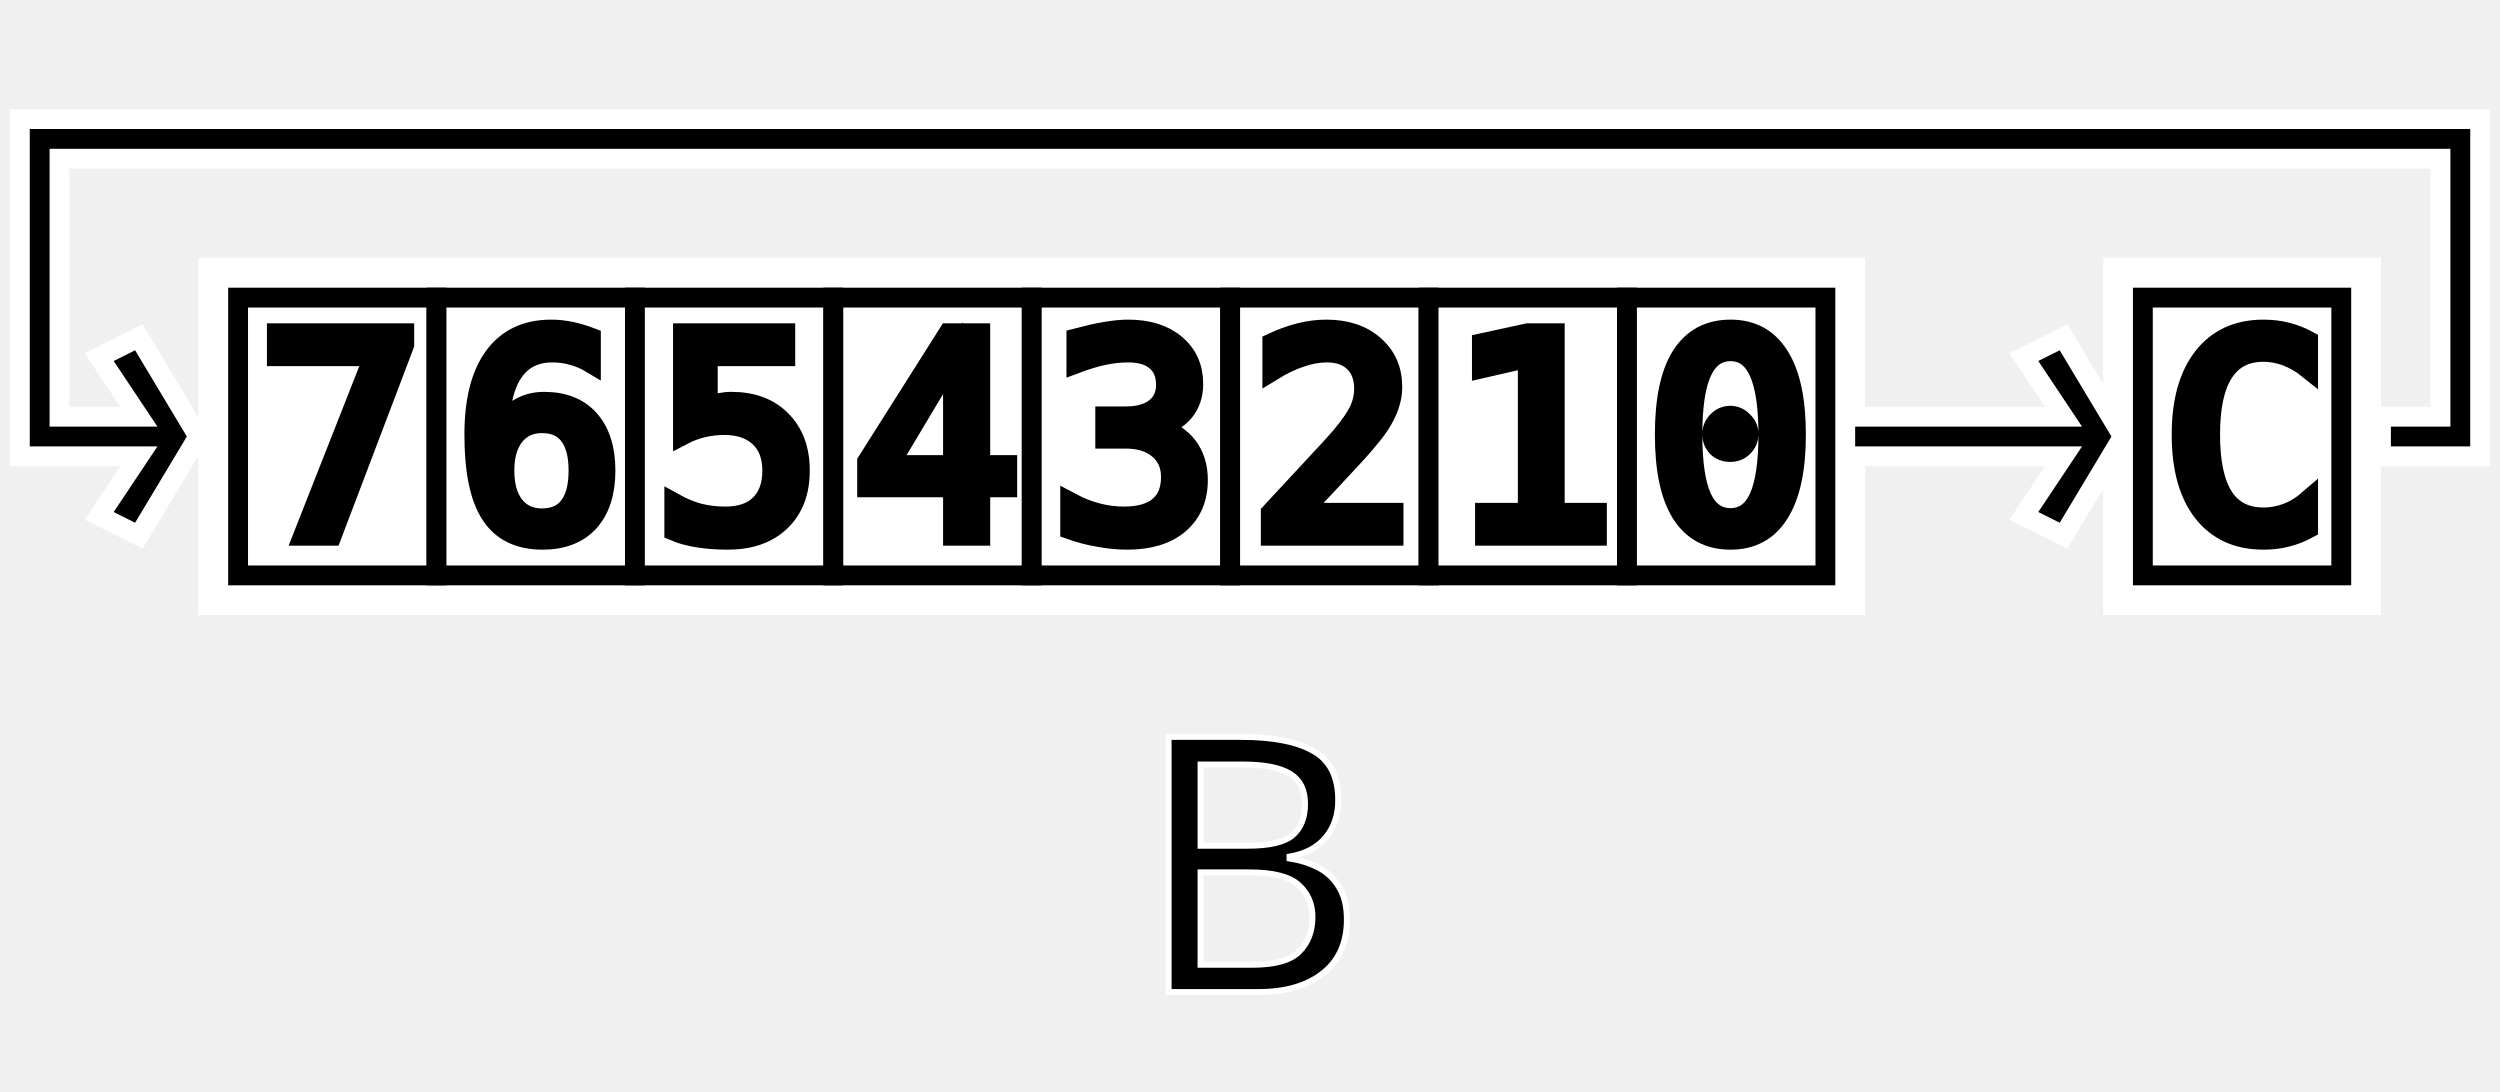
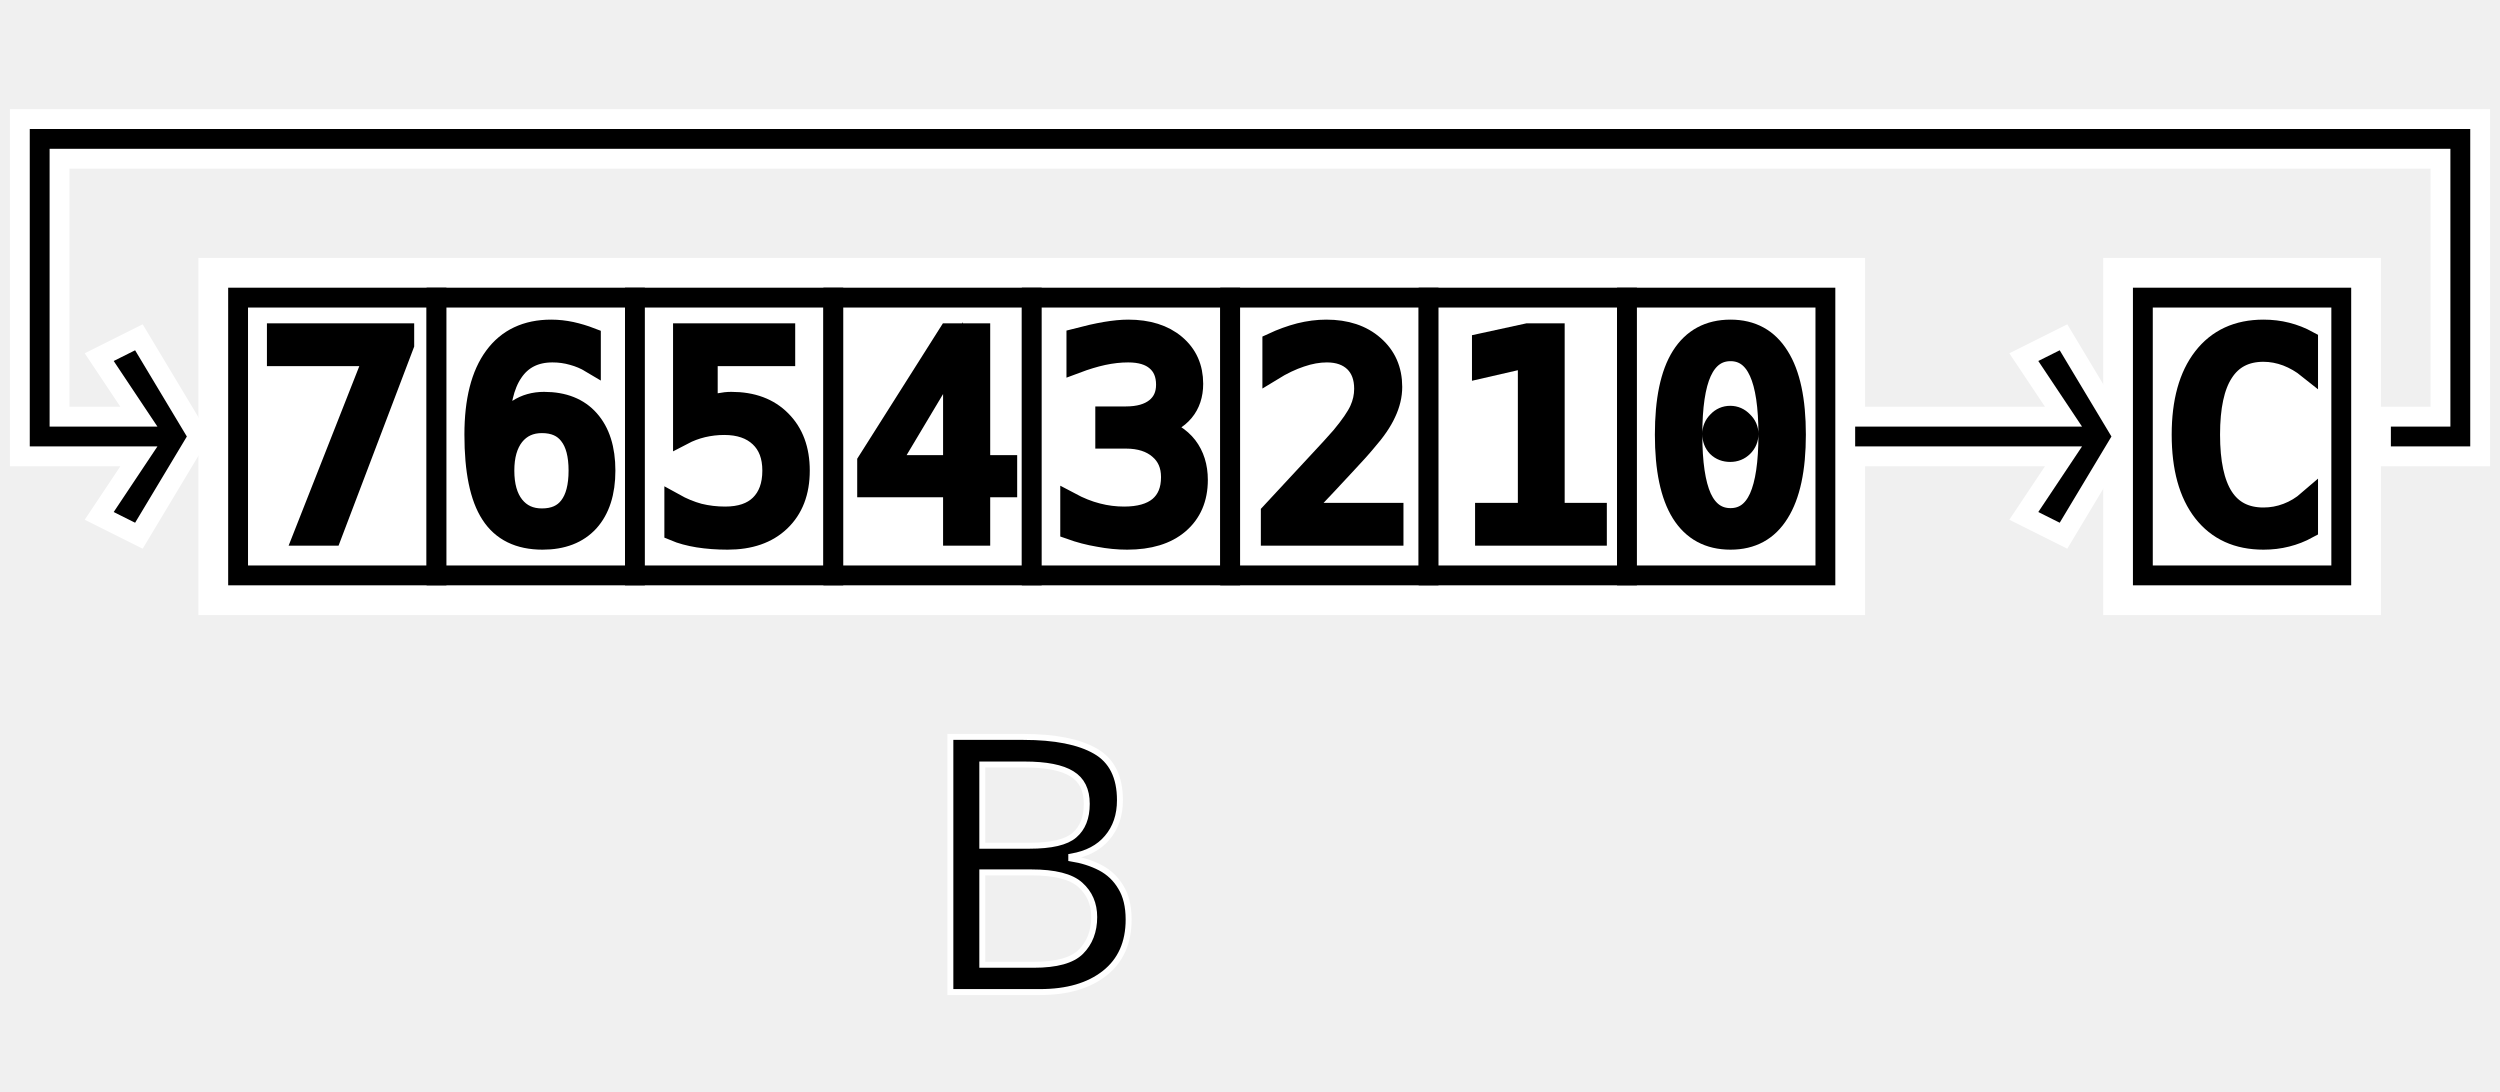
<svg xmlns="http://www.w3.org/2000/svg" width="126" height="55">
  <svg width="126" height="44">
    <g fill="white" stroke-width="0">
      <rect x="10" y="13" width="84" height="18" />
      <rect x="106" y="13" width="14" height="18" />
    </g>
    <g stroke="white" fill="black" stroke-width="1">
      <path d="M 93 21l 11 0l -2 -3l 2 -1l 3 5l -3 5l -2 -1l 2 -3l -11 0l 0 -2.5" />
      <path d="M 120 21l 3 0l 0 -13l -120 0l 0 13l 4 0l -2 -3l 2 -1l 3 5l -3 5l -2 -1l 2 -3l -6 0l -0 -17l 124 0l 0 17l -5 0l 0 -2.5" />
    </g>
    <g stroke="black" fill="white" stroke-width="1">
      <rect x="12" y="15" width="10" height="14" />
      <rect x="22" y="15" width="10" height="14" />
      <rect x="32" y="15" width="10" height="14" />
      <rect x="42" y="15" width="10" height="14" />
      <rect x="52" y="15" width="10" height="14" />
      <rect x="62" y="15" width="10" height="14" />
      <rect x="72" y="15" width="10" height="14" />
      <rect x="82" y="15" width="10" height="14" />
      <rect x="108" y="15" width="10" height="14" />
    </g>
    <g stroke="black" fill="black" font-size="14" font-family="Consolas" alignment-baseline="text-top">
      <text x="13" y="27">7</text>
      <text x="23" y="27">6</text>
      <text x="33" y="27">5</text>
      <text x="43" y="27">4</text>
      <text x="53" y="27">3</text>
      <text x="63" y="27">2</text>
      <text x="73" y="27">1</text>
      <text x="83" y="27">0</text>
      <text x="109" y="27">C</text>
    </g>
  </svg>
-   <text x="50%" y="50" stroke="white" fill="black" stroke-width="0.3" font-size="18" font-family="sans-serif" text-anchor="middle" alignment-baseline="text-top">B</text>
+   <text x="52" y="50" stroke="white" fill="black" stroke-width="0.3" font-size="18" font-family="sans-serif" text-anchor="middle" alignment-baseline="text-top">B</text>
</svg>
